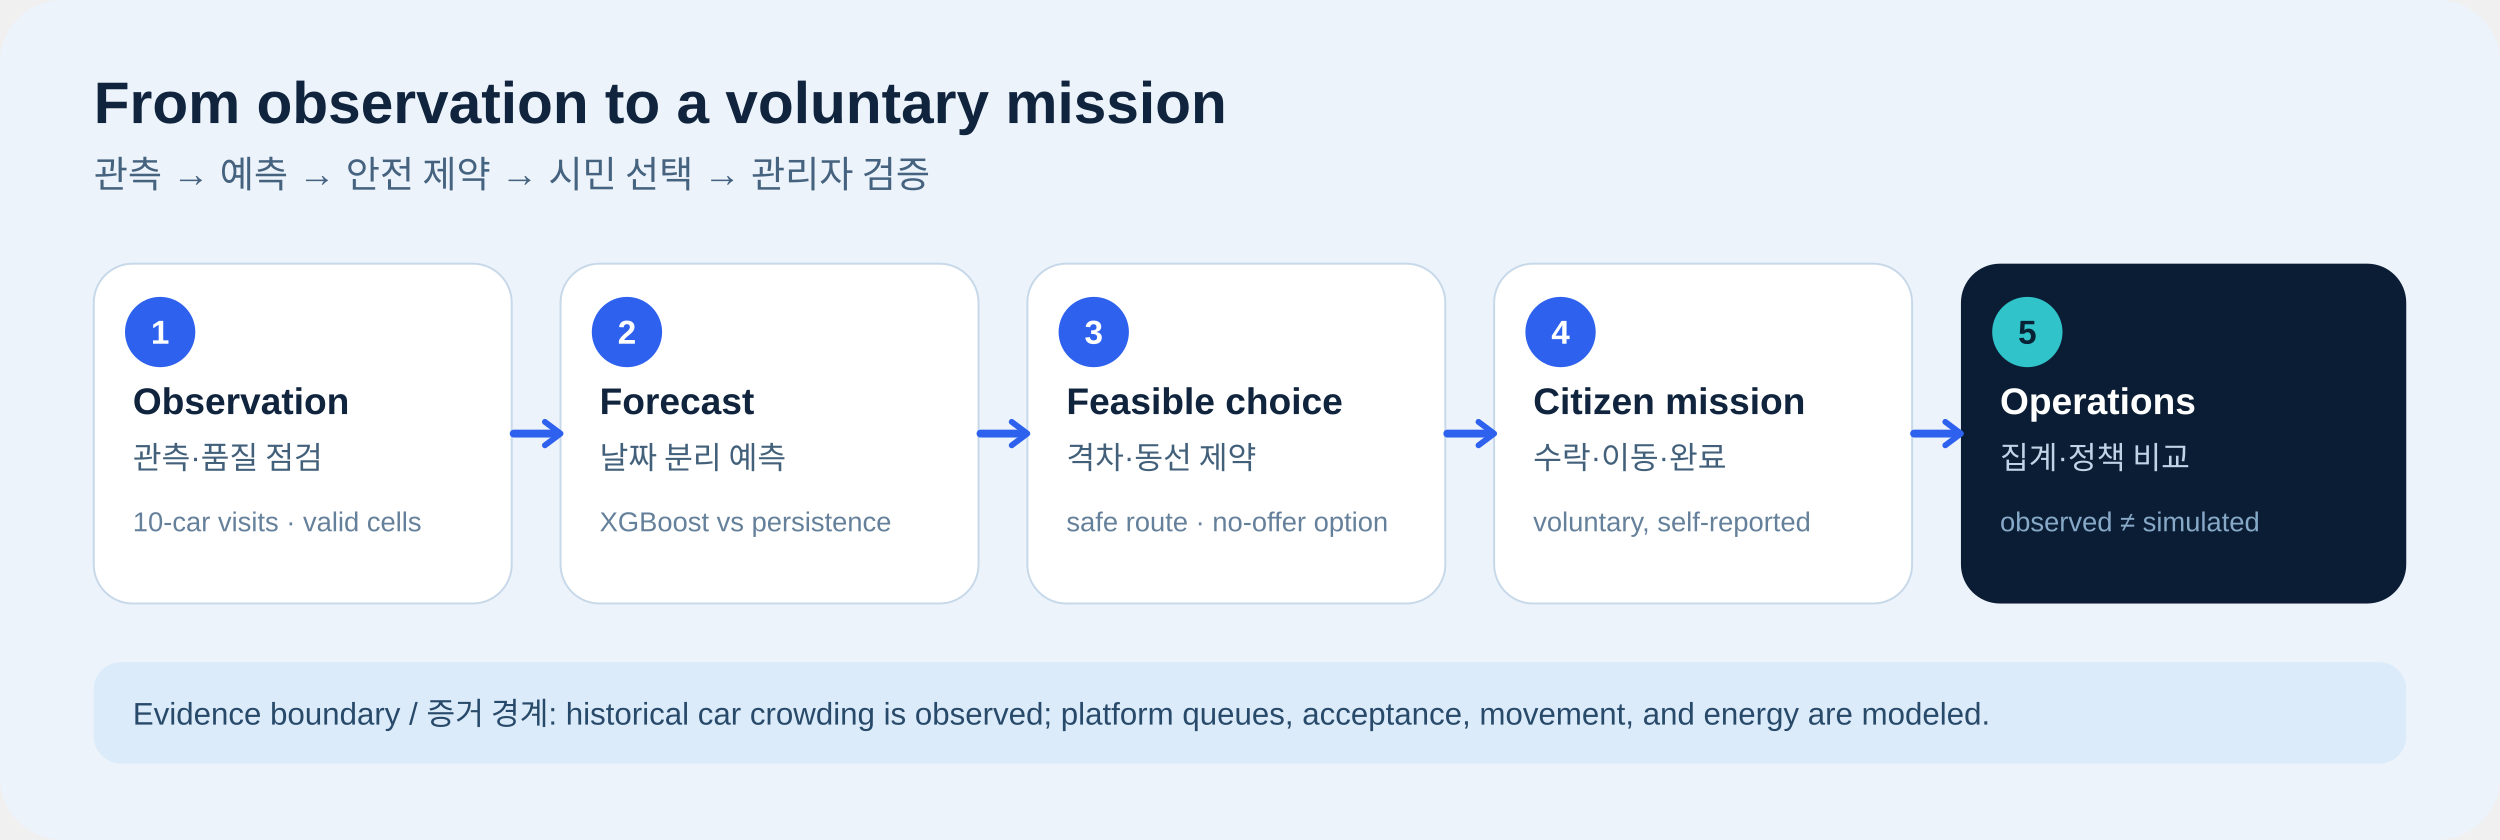
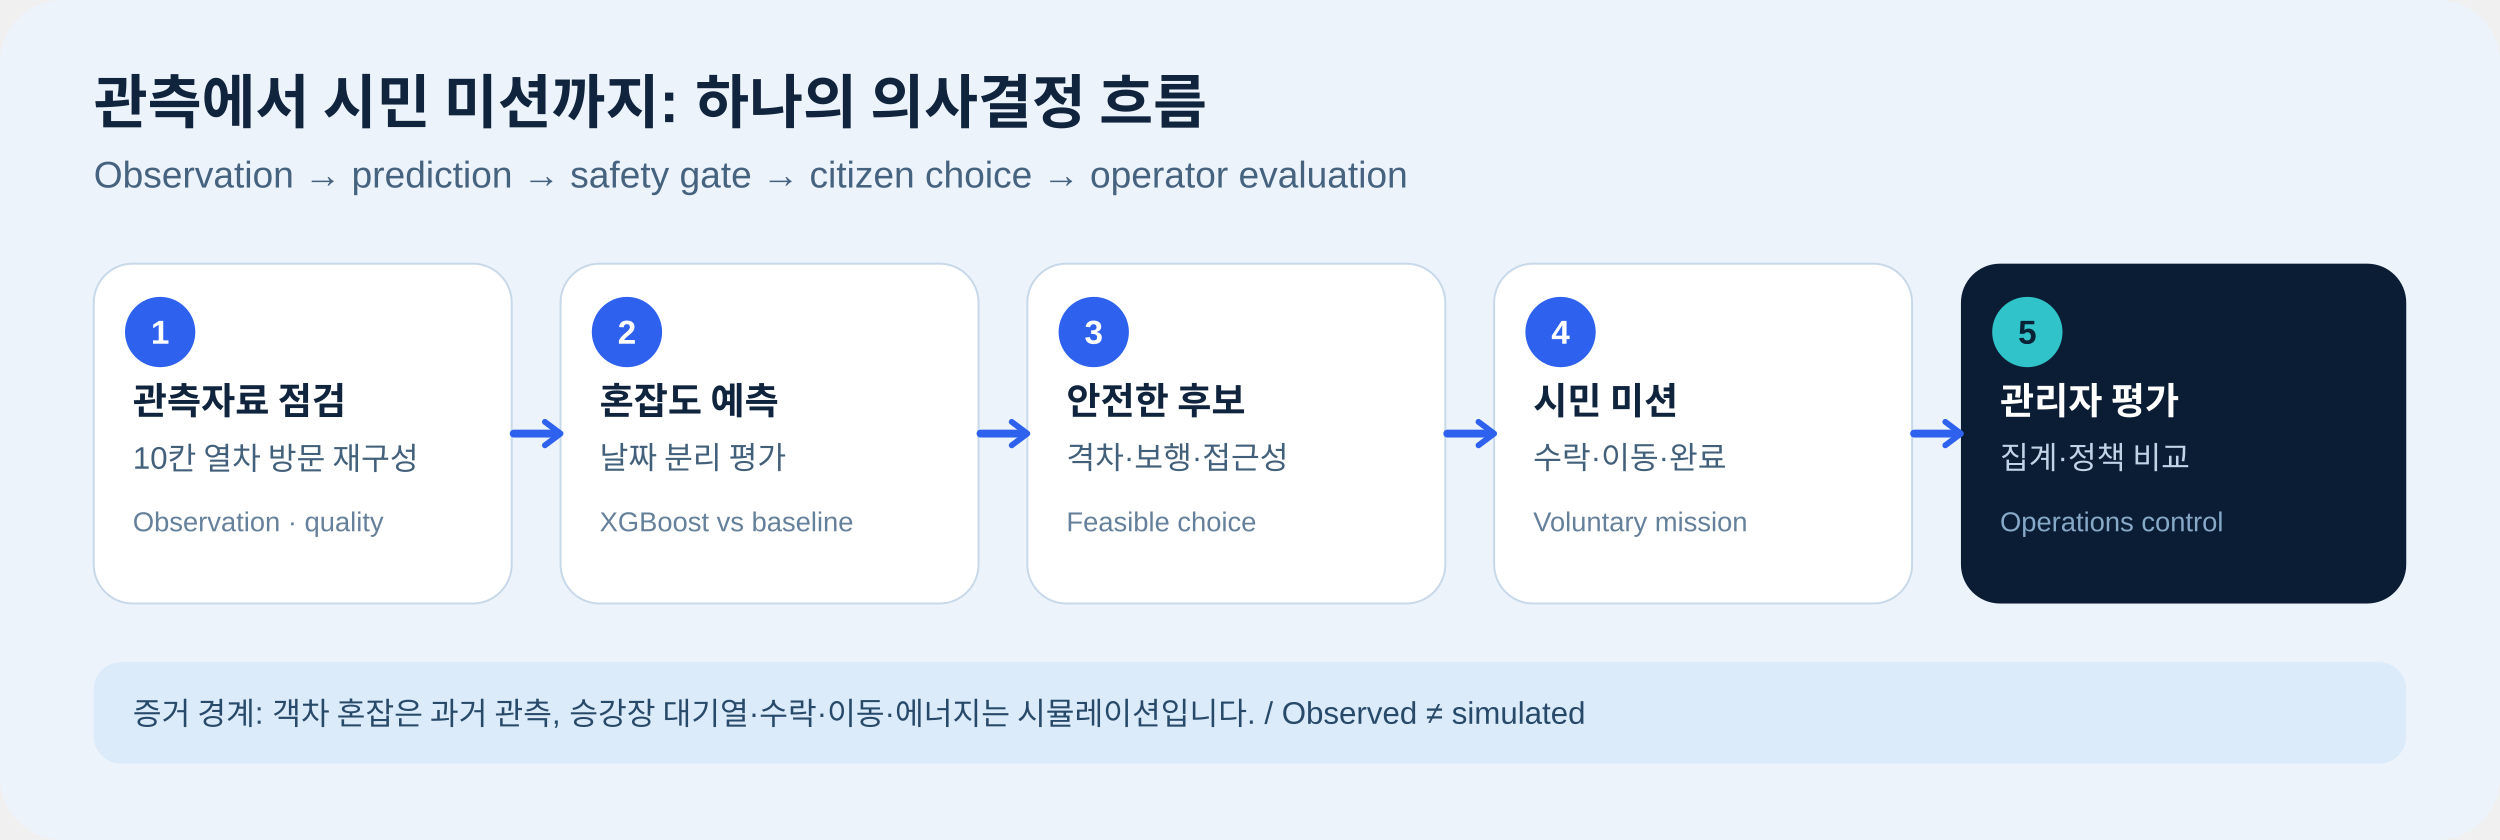
<svg xmlns="http://www.w3.org/2000/svg" width="1280" height="430" viewBox="0 0 1280 430" role="img" aria-labelledby="title desc">
  <rect width="1280" height="430" rx="32" fill="#ecf3fb" />
-   <text x="48" y="63" font-family="Arial,sans-serif" font-size="30" font-weight="700" fill="#10243d">From observation to a voluntary mission</text>
-   <text x="48" y="96" font-family="Arial,sans-serif" font-size="19" fill="#45627f">관측 → 예측 → 안전 제약 → 시민 선택 → 관리자 검증</text>
+   <text x="48" y="63" font-family="Arial,sans-serif" font-size="30" font-weight="700" fill="#10243d">관측에서 시민 미션까지: 하나의 의사결정 흐름</text>
+   <text x="48" y="96" font-family="Arial,sans-serif" font-size="19" fill="#45627f">Observation → prediction → safety gate → citizen choice → operator evaluation</text>
  <g font-family="Arial,sans-serif">
    <g transform="translate(48 135)">
      <rect width="214" height="174" rx="20" fill="#fff" stroke="#c7d8e9" />
      <circle cx="34" cy="35" r="18" fill="#2d61ee" />
      <text x="34" y="41" text-anchor="middle" fill="#fff" font-size="17" font-weight="700">1</text>
-       <text x="20" y="77" font-size="19" font-weight="700" fill="#10243d">Observation</text>
-       <text x="20" y="105" font-size="16" fill="#43607b">관측·품질 점검</text>
-       <text x="20" y="137" font-size="14" fill="#65809a">10-car visits · valid cells</text>
+       <text x="20" y="77" font-size="19" font-weight="700" fill="#10243d">관측자료 점검</text>
+       <text x="20" y="105" font-size="16" fill="#43607b">10칸 열차 방문 재구성</text>
+       <text x="20" y="137" font-size="14" fill="#65809a">Observation · quality</text>
    </g>
    <g transform="translate(287 135)">
      <rect width="214" height="174" rx="20" fill="#fff" stroke="#c7d8e9" />
      <circle cx="34" cy="35" r="18" fill="#2d61ee" />
      <text x="34" y="41" text-anchor="middle" fill="#fff" font-size="17" font-weight="700">2</text>
-       <text x="20" y="77" font-size="19" font-weight="700" fill="#10243d">Forecast</text>
-       <text x="20" y="105" font-size="16" fill="#43607b">날짜 분리 예측</text>
-       <text x="20" y="137" font-size="14" fill="#65809a">XGBoost vs persistence</text>
+       <text x="20" y="77" font-size="19" font-weight="700" fill="#10243d">혼잡도 예측</text>
+       <text x="20" y="105" font-size="16" fill="#43607b">날짜 분리 평가</text>
+       <text x="20" y="137" font-size="14" fill="#65809a">XGBoost vs baseline</text>
    </g>
    <g transform="translate(526 135)">
      <rect width="214" height="174" rx="20" fill="#fff" stroke="#c7d8e9" />
      <circle cx="34" cy="35" r="18" fill="#2d61ee" />
      <text x="34" y="41" text-anchor="middle" fill="#fff" font-size="17" font-weight="700">3</text>
-       <text x="20" y="77" font-size="19" font-weight="700" fill="#10243d">Feasible choice</text>
-       <text x="20" y="105" font-size="16" fill="#43607b">격차·동선 제약</text>
-       <text x="20" y="137" font-size="14" fill="#65809a">safe route · no-offer option</text>
+       <text x="20" y="77" font-size="19" font-weight="700" fill="#10243d">안전한 후보</text>
+       <text x="20" y="105" font-size="16" fill="#43607b">격차·보행·접근성</text>
+       <text x="20" y="137" font-size="14" fill="#65809a">Feasible choice</text>
    </g>
    <g transform="translate(765 135)">
      <rect width="214" height="174" rx="20" fill="#fff" stroke="#c7d8e9" />
      <circle cx="34" cy="35" r="18" fill="#2d61ee" />
      <text x="34" y="41" text-anchor="middle" fill="#fff" font-size="17" font-weight="700">4</text>
-       <text x="20" y="77" font-size="19" font-weight="700" fill="#10243d">Citizen mission</text>
+       <text x="20" y="77" font-size="19" font-weight="700" fill="#10243d">시민 미션</text>
      <text x="20" y="105" font-size="16" fill="#43607b">수락·이동·완료</text>
-       <text x="20" y="137" font-size="14" fill="#65809a">voluntary, self-reported</text>
+       <text x="20" y="137" font-size="14" fill="#65809a">Voluntary mission</text>
    </g>
    <g transform="translate(1004 135)">
      <rect width="228" height="174" rx="20" fill="#0b1d34" />
      <circle cx="34" cy="35" r="18" fill="#30c3ca" />
      <text x="34" y="41" text-anchor="middle" fill="#072135" font-size="17" font-weight="700">5</text>
-       <text x="20" y="77" font-size="19" font-weight="700" fill="#fff">Operations</text>
+       <text x="20" y="77" font-size="19" font-weight="700" fill="#fff">관리자 평가</text>
      <text x="20" y="105" font-size="16" fill="#c0d3e7">집계·정책 비교</text>
-       <text x="20" y="137" font-size="14" fill="#87a9c8">observed ≠ simulated</text>
+       <text x="20" y="137" font-size="14" fill="#87a9c8">Operations control</text>
    </g>
    <path d="M263 222h22m217 0h22m217 0h22m217 0h23" fill="none" stroke="#2d61ee" stroke-width="4" stroke-linecap="round" />
    <path d="M279 216l8 6-8 6m239-12l8 6-8 6m239-12l8 6-8 6m239-12l8 6-8 6" fill="none" stroke="#2d61ee" stroke-width="3" stroke-linecap="round" stroke-linejoin="round" />
  </g>
  <rect x="48" y="339" width="1184" height="52" rx="14" fill="#dcebf9" />
-   <text x="68" y="371" font-family="Arial,sans-serif" font-size="16" fill="#284a6a">Evidence boundary / 증거 경계: historical car crowding is observed; platform queues, acceptance, movement, and energy are modeled.</text>
+   <text x="68" y="371" font-family="Arial,sans-serif" font-size="16" fill="#284a6a">증거 경계: 객차 혼잡은 과거 관측, 승강장 대기열·수락·이동·에너지는 시뮬레이션입니다. / Observed ≠ simulated</text>
</svg>
